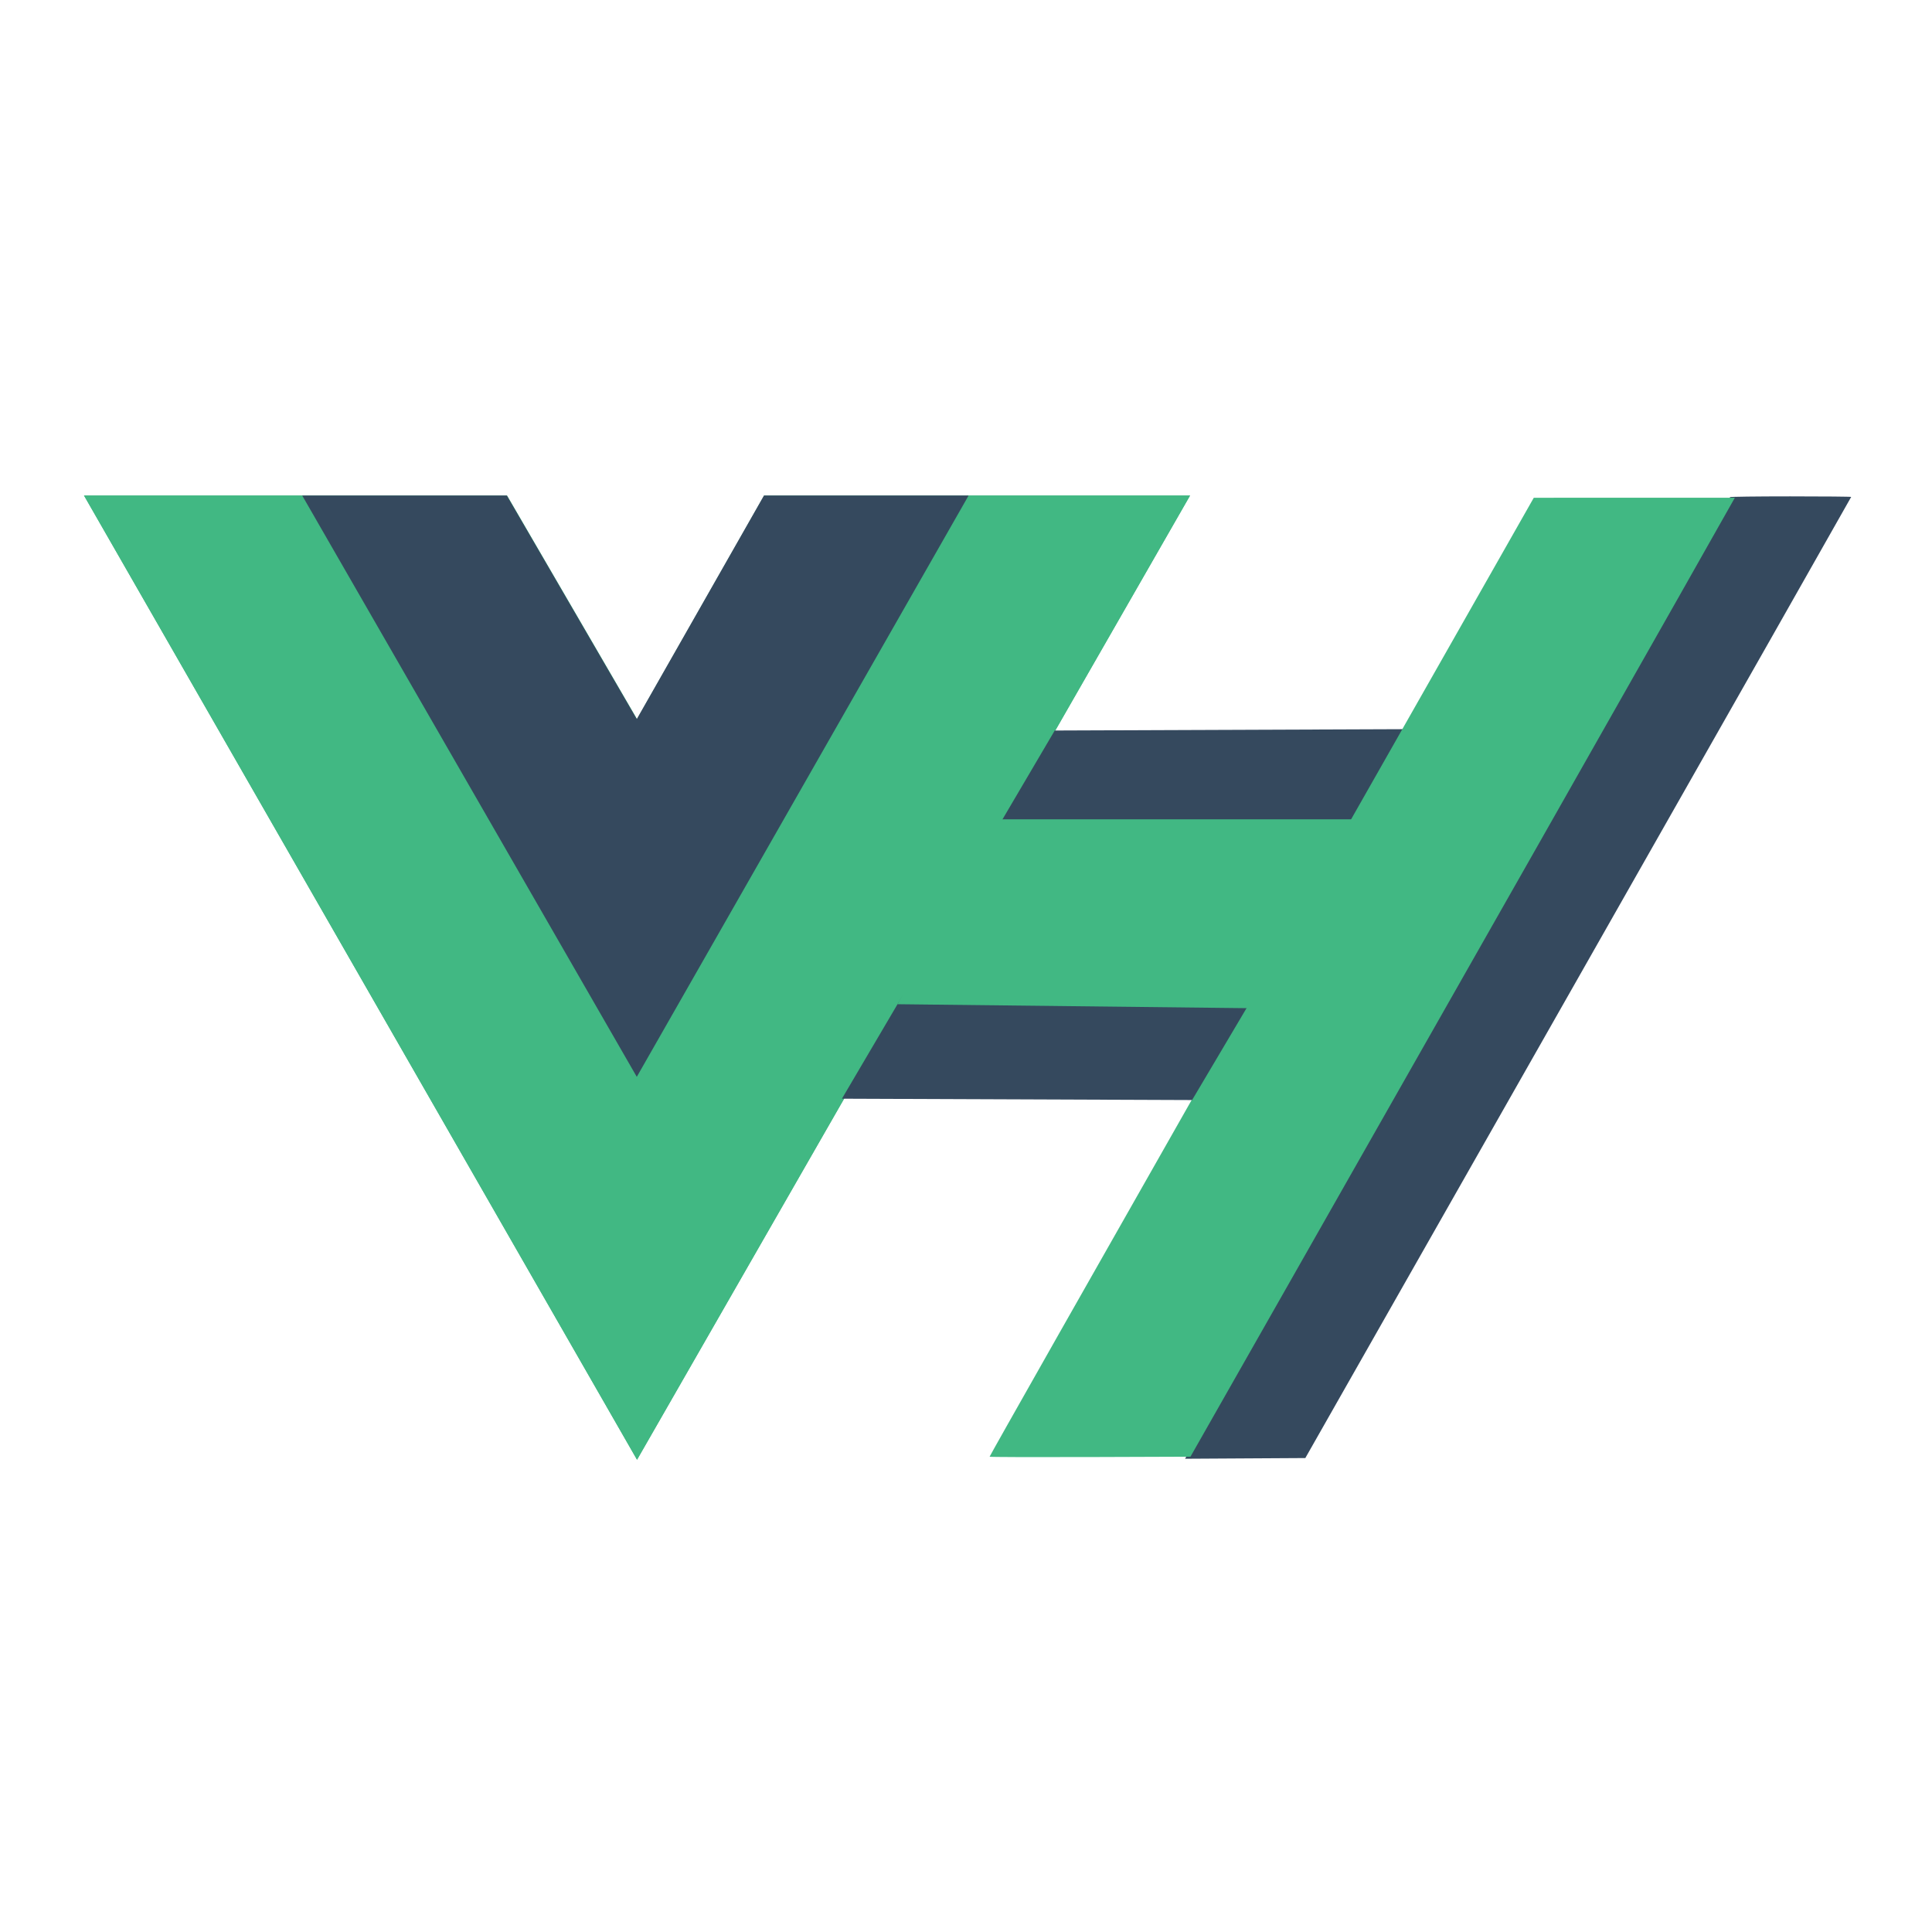
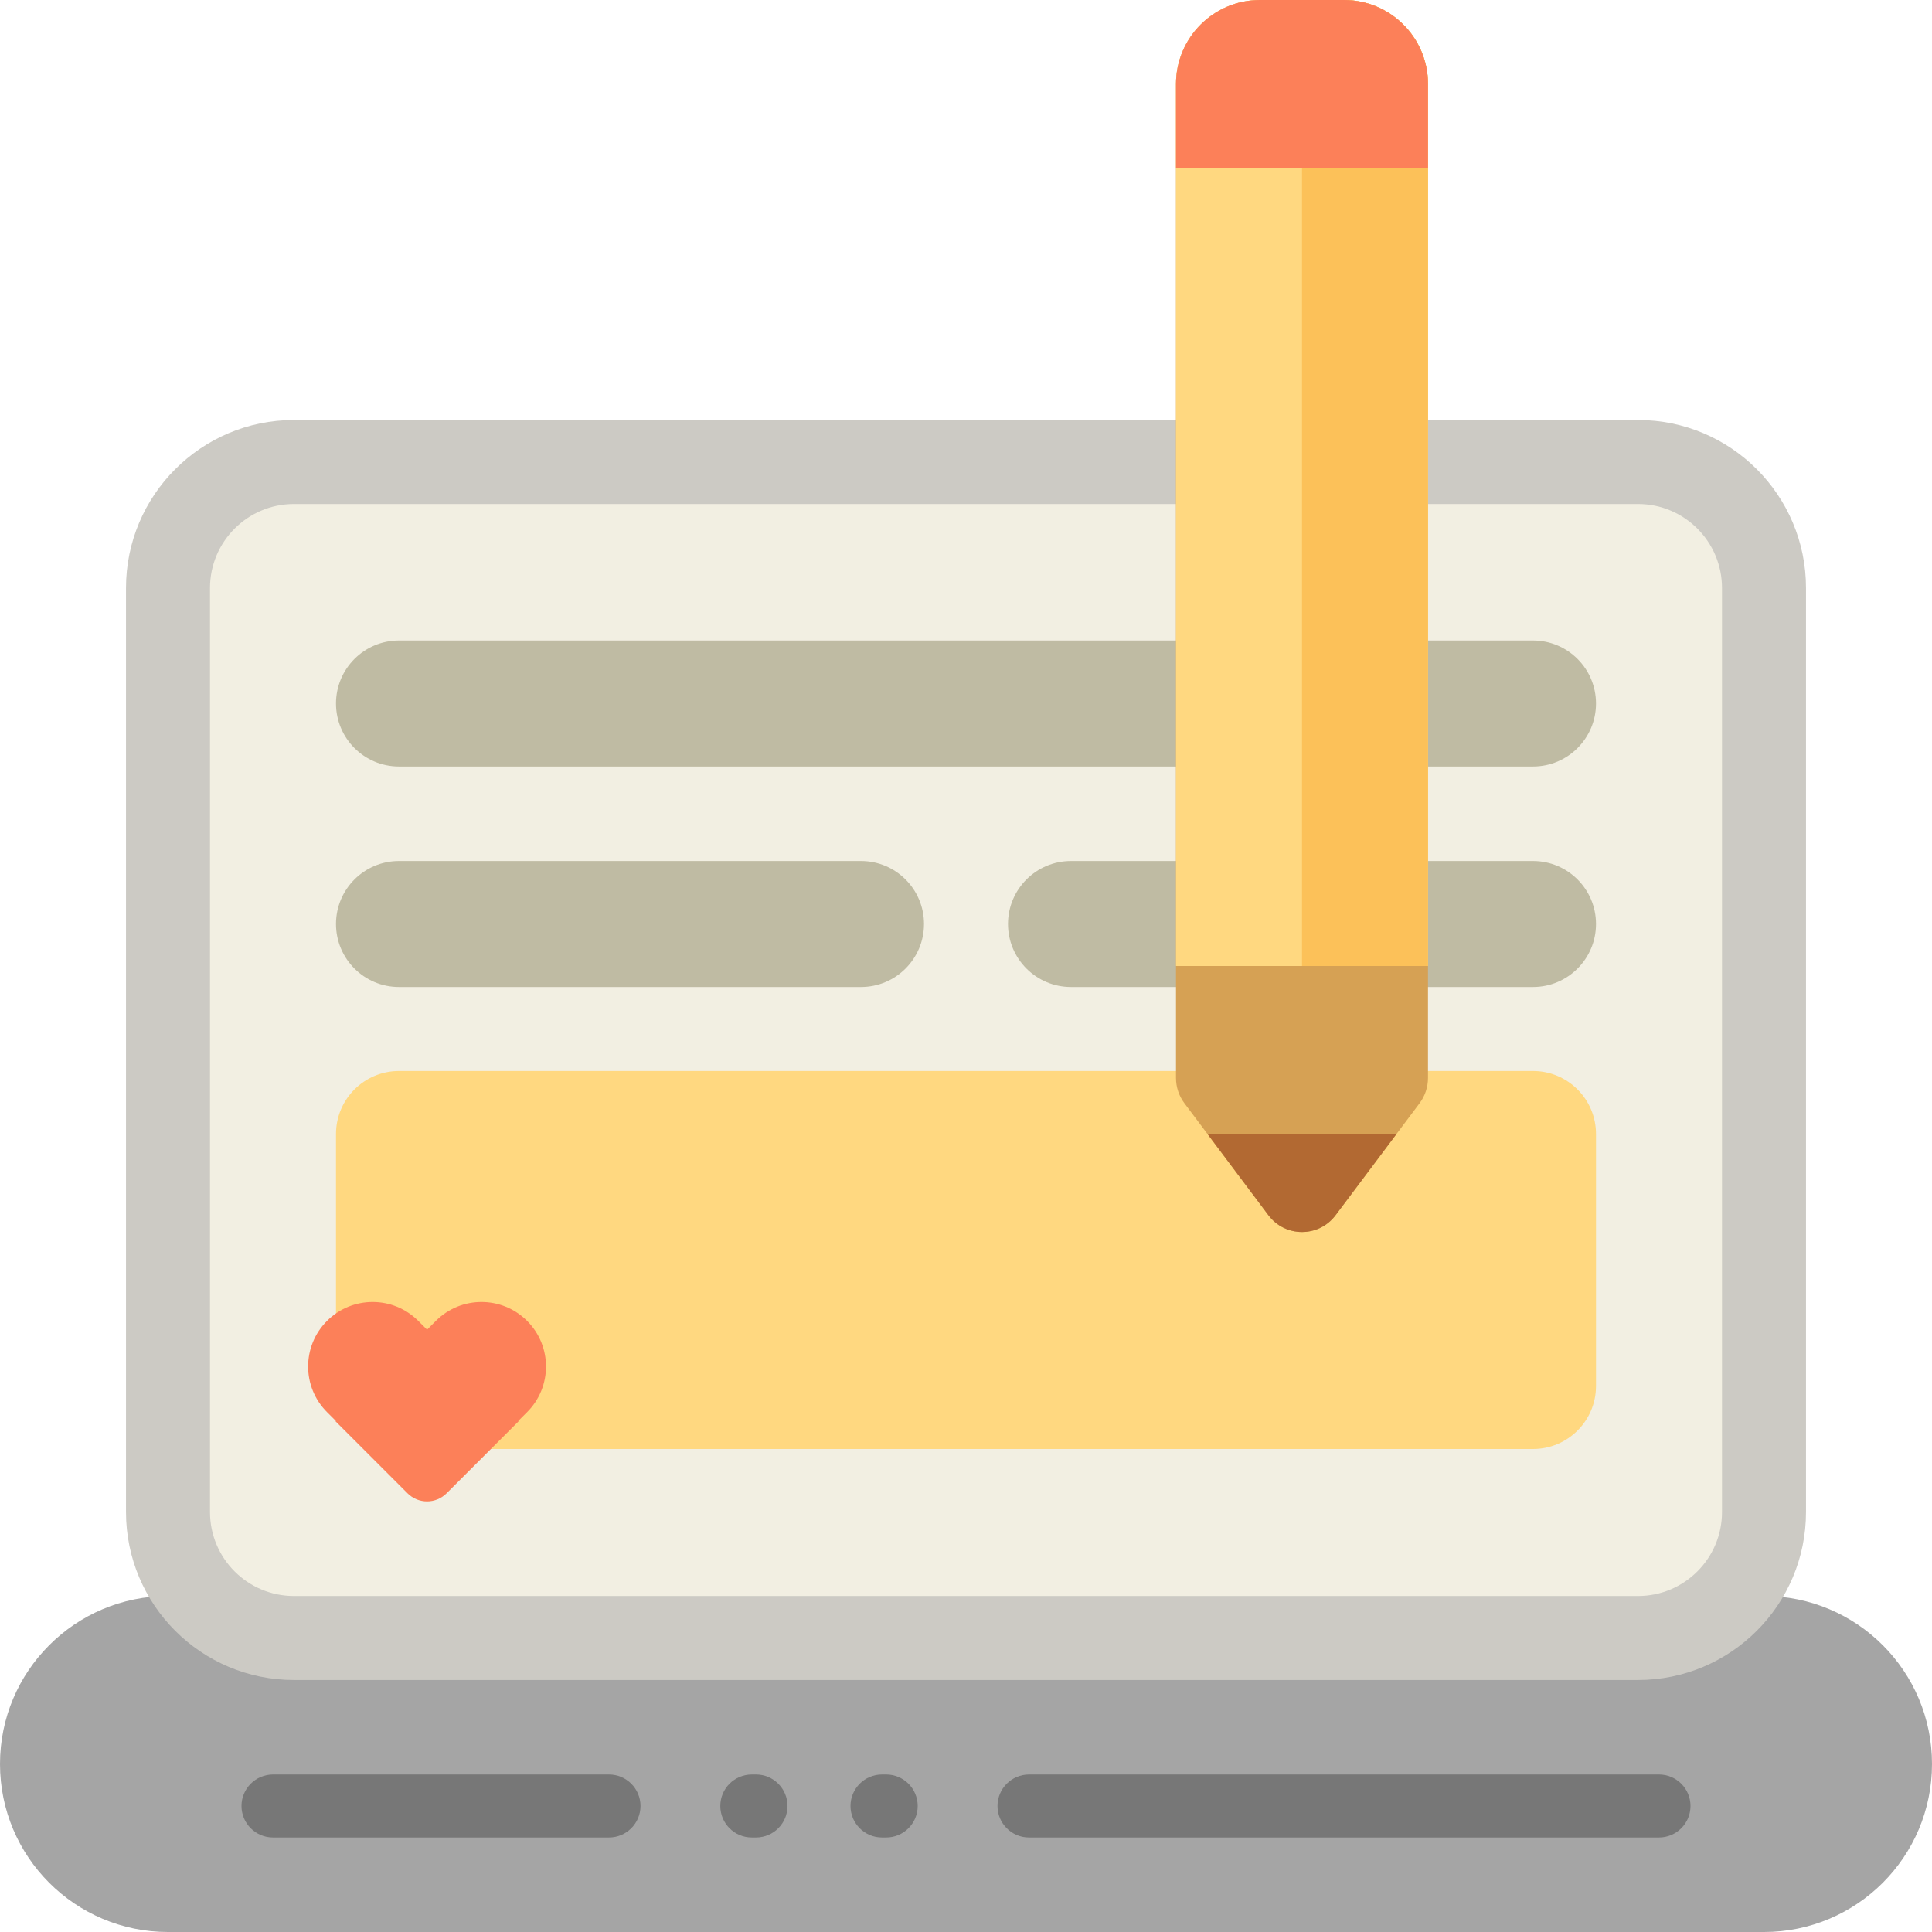
- <svg xmlns="http://www.w3.org/2000/svg" width="1200" height="1200" class="icon" viewBox="0 0 3280.944 2800">
-   <path fill="#41b883" d="M1645.332 601.004h375.675L1081.82 2238.478 142.636 601.004h718.477l220.708 379.704 216.013-379.704z" />
-   <path fill="#41b883" d="M142.636 601.004l939.185 1637.474 939.186-1637.474h-375.675l-563.51 982.484-568.208-982.484z" />
-   <path fill="#35495e" d="M513.188 601.004l568.207 987.23 563.511-987.23h-347.498l-216.013 379.704-220.708-379.704zM1607.792 1311.83l594.678 2.293 187.353-316.325-598.662 2.292zM2198.506 1909.57C2867.436 732.7 2939.502 605.426 2937.874 603.78c-.715-.723 45.303-1.314 102.262-1.314s103.562.428 103.562.951c0 .523-208.57 367.978-463.491 816.567L2216.715 2235.6l-102.1.596-102.102.596z" />
-   <path fill="#41b883" d="M1680.563 2233.328c0-1.34 168.208-298.145 440.375-777.048a4135645.775 4135645.775 0 00337.619-594.19l146.13-257.25 170.746-.04 170.747-.04-5.536 9.741c-3.044 5.358-43.727 77.302-90.407 159.875-85.356 150.992-337.562 595.163-656.602 1156.373l-172 302.559-170.536.588c-93.795.322-170.536.069-170.536-.567z" />
-   <path fill="#35495e" d="M1429.783 1625.351l594.679 2.292 187.353-316.324-598.662 2.292z" />
-   <path fill="#41b883" d="M1524.207 1464.903l608.285 6.877 173.746-320.909h-619.072z" />
+ <svg xmlns="http://www.w3.org/2000/svg" height="800px" width="800px" version="1.1" id="Layer_1" viewBox="0 0 512 512" xml:space="preserve">
+   <path style="fill:#A5A5A5;" d="M512,467.478L512,467.478C512,492.066,492.066,512,467.478,512H44.522  C19.933,512,0,492.066,0,467.478l0,0c0-24.588,19.933-44.522,44.522-44.522h422.957C492.066,422.957,512,442.89,512,467.478z" />
+   <path style="fill:#777777;" d="M169.739,478.609c0,4.61-3.738,8.348-8.348,8.348H72.348c-4.61,0-8.348-3.738-8.348-8.348  s3.738-8.348,8.348-8.348h89.043C166.002,470.261,169.739,473.998,169.739,478.609z M439.652,470.261H272.696  c-4.61,0-8.348,3.738-8.348,8.348s3.738,8.348,8.348,8.348h166.957c4.61,0,8.348-3.738,8.348-8.348S444.262,470.261,439.652,470.261  z M234.852,470.261h-1.113c-4.61,0-8.348,3.738-8.348,8.348s3.738,8.348,8.348,8.348h1.113c4.61,0,8.348-3.738,8.348-8.348  S239.462,470.261,234.852,470.261z M200.348,470.261h-1.113c-4.61,0-8.348,3.738-8.348,8.348s3.738,8.348,8.348,8.348h1.113  c4.61,0,8.348-3.738,8.348-8.348S204.958,470.261,200.348,470.261z" />
+   <path style="fill:#CCCAC4;" d="M478.609,155.826v244.87c0,24.588-19.934,44.522-44.522,44.522H77.913  c-24.588,0-44.522-19.934-44.522-44.522v-244.87c0-24.588,19.933-44.522,44.522-44.522h356.174  C458.675,111.304,478.609,131.238,478.609,155.826z" />
+   <path style="fill:#F2EFE2;" d="M434.087,422.957H77.913c-12.295,0-22.261-9.966-22.261-22.261v-244.87  c0-12.295,9.966-22.261,22.261-22.261h356.174c12.295,0,22.261,9.966,22.261,22.261v244.87  C456.348,412.99,446.382,422.957,434.087,422.957z" />
+   <path style="fill:#BFBBA3;" d="M406.261,203.13H105.739c-9.22,0-16.696-7.475-16.696-16.696l0,0c0-9.22,7.475-16.696,16.696-16.696  h300.522c9.22,0,16.696,7.475,16.696,16.696l0,0C422.957,195.655,415.481,203.13,406.261,203.13z M244.87,244.87L244.87,244.87  c0-9.22-7.475-16.696-16.696-16.696H105.739c-9.22,0-16.696,7.475-16.696,16.696l0,0c0,9.22,7.475,16.696,16.696,16.696h122.435  C237.395,261.565,244.87,254.09,244.87,244.87z M422.957,244.87L422.957,244.87c0-9.22-7.475-16.696-16.696-16.696H283.826  c-9.22,0-16.696,7.475-16.696,16.696l0,0c0,9.22,7.475,16.696,16.696,16.696h122.435C415.482,261.565,422.957,254.09,422.957,244.87  z" />
+   <path style="fill:#FFD880;" d="M406.261,384H105.739c-9.22,0-16.696-7.475-16.696-16.696v-66.783c0-9.22,7.475-16.696,16.696-16.696  h300.522c9.22,0,16.696,7.475,16.696,16.696v66.783C422.957,376.525,415.482,384,406.261,384z" />
+   <path style="fill:#FC8059;" d="M139.688,374.23l-2.332,2.332l0.086,0.086l-19.098,19.098c-1.37,1.37-3.229,2.14-5.167,2.14l0,0  c-1.938,0-3.797-0.77-5.167-2.14l-19.098-19.098l0.086-0.086l-2.332-2.332c-6.677-6.677-6.677-17.501,0-24.179l0,0  c6.677-6.677,17.501-6.677,24.179,0l2.332,2.332l2.332-2.332c6.677-6.677,17.501-6.677,24.179,0l0,0  C146.365,356.728,146.365,367.553,139.688,374.23z" />
+   <path style="fill:#D6A154;" d="M376.209,292.36l-22.261,29.682c-4.452,5.936-13.357,5.936-17.809,0l-22.261-29.682  c-1.445-1.927-2.226-4.27-2.226-6.678V22.261C311.652,9.966,321.618,0,333.913,0h22.261c12.295,0,22.261,9.966,22.261,22.261  v263.421C378.435,288.089,377.653,290.433,376.209,292.36z" />
+   <path style="fill:#B26932;" d="M370.087,300.522l-16.139,21.518c-4.452,5.936-13.357,5.936-17.809,0L320,300.522H370.087z" />
+   <path style="fill:#FFD880;" d="M311.652,256V22.261C311.652,9.966,321.618,0,333.913,0h22.261c12.295,0,22.261,9.966,22.261,22.261  V256H311.652z" />
+   <path style="fill:#FCC159;" d="M345.043,256V0h11.13c12.295,0,22.261,9.966,22.261,22.261V256H345.043z" />
+   <path style="fill:#FC8059;" d="M378.435,22.261v22.261h-66.783V22.261C311.652,9.966,321.618,0,333.913,0h22.261  C368.469,0,378.435,9.966,378.435,22.261z" />
</svg>
